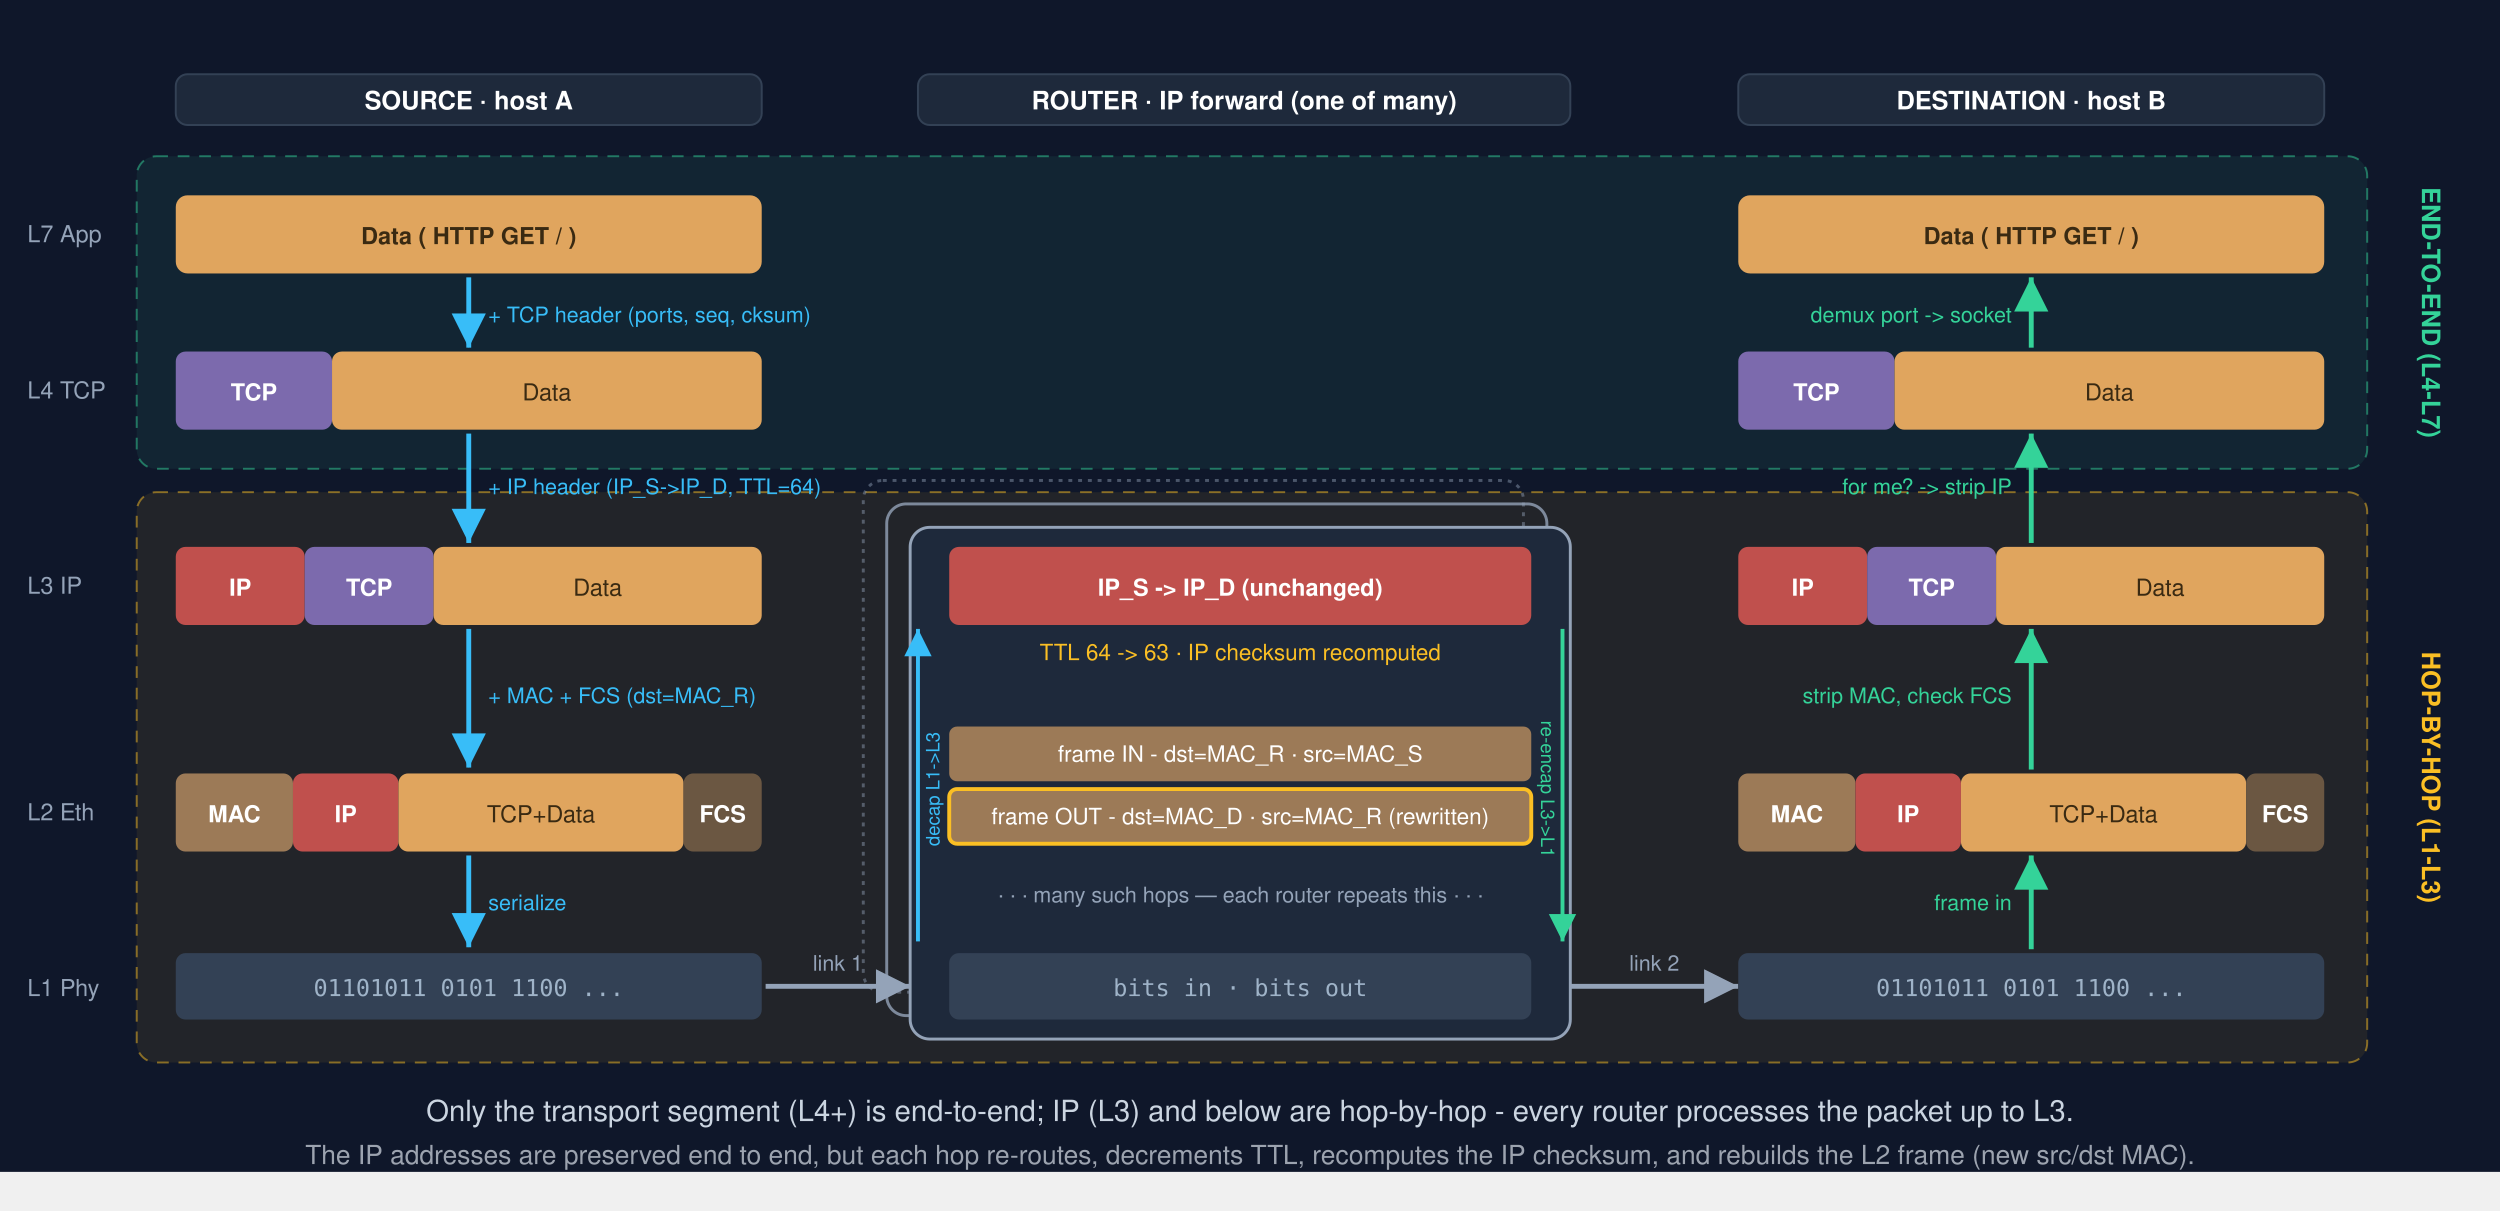
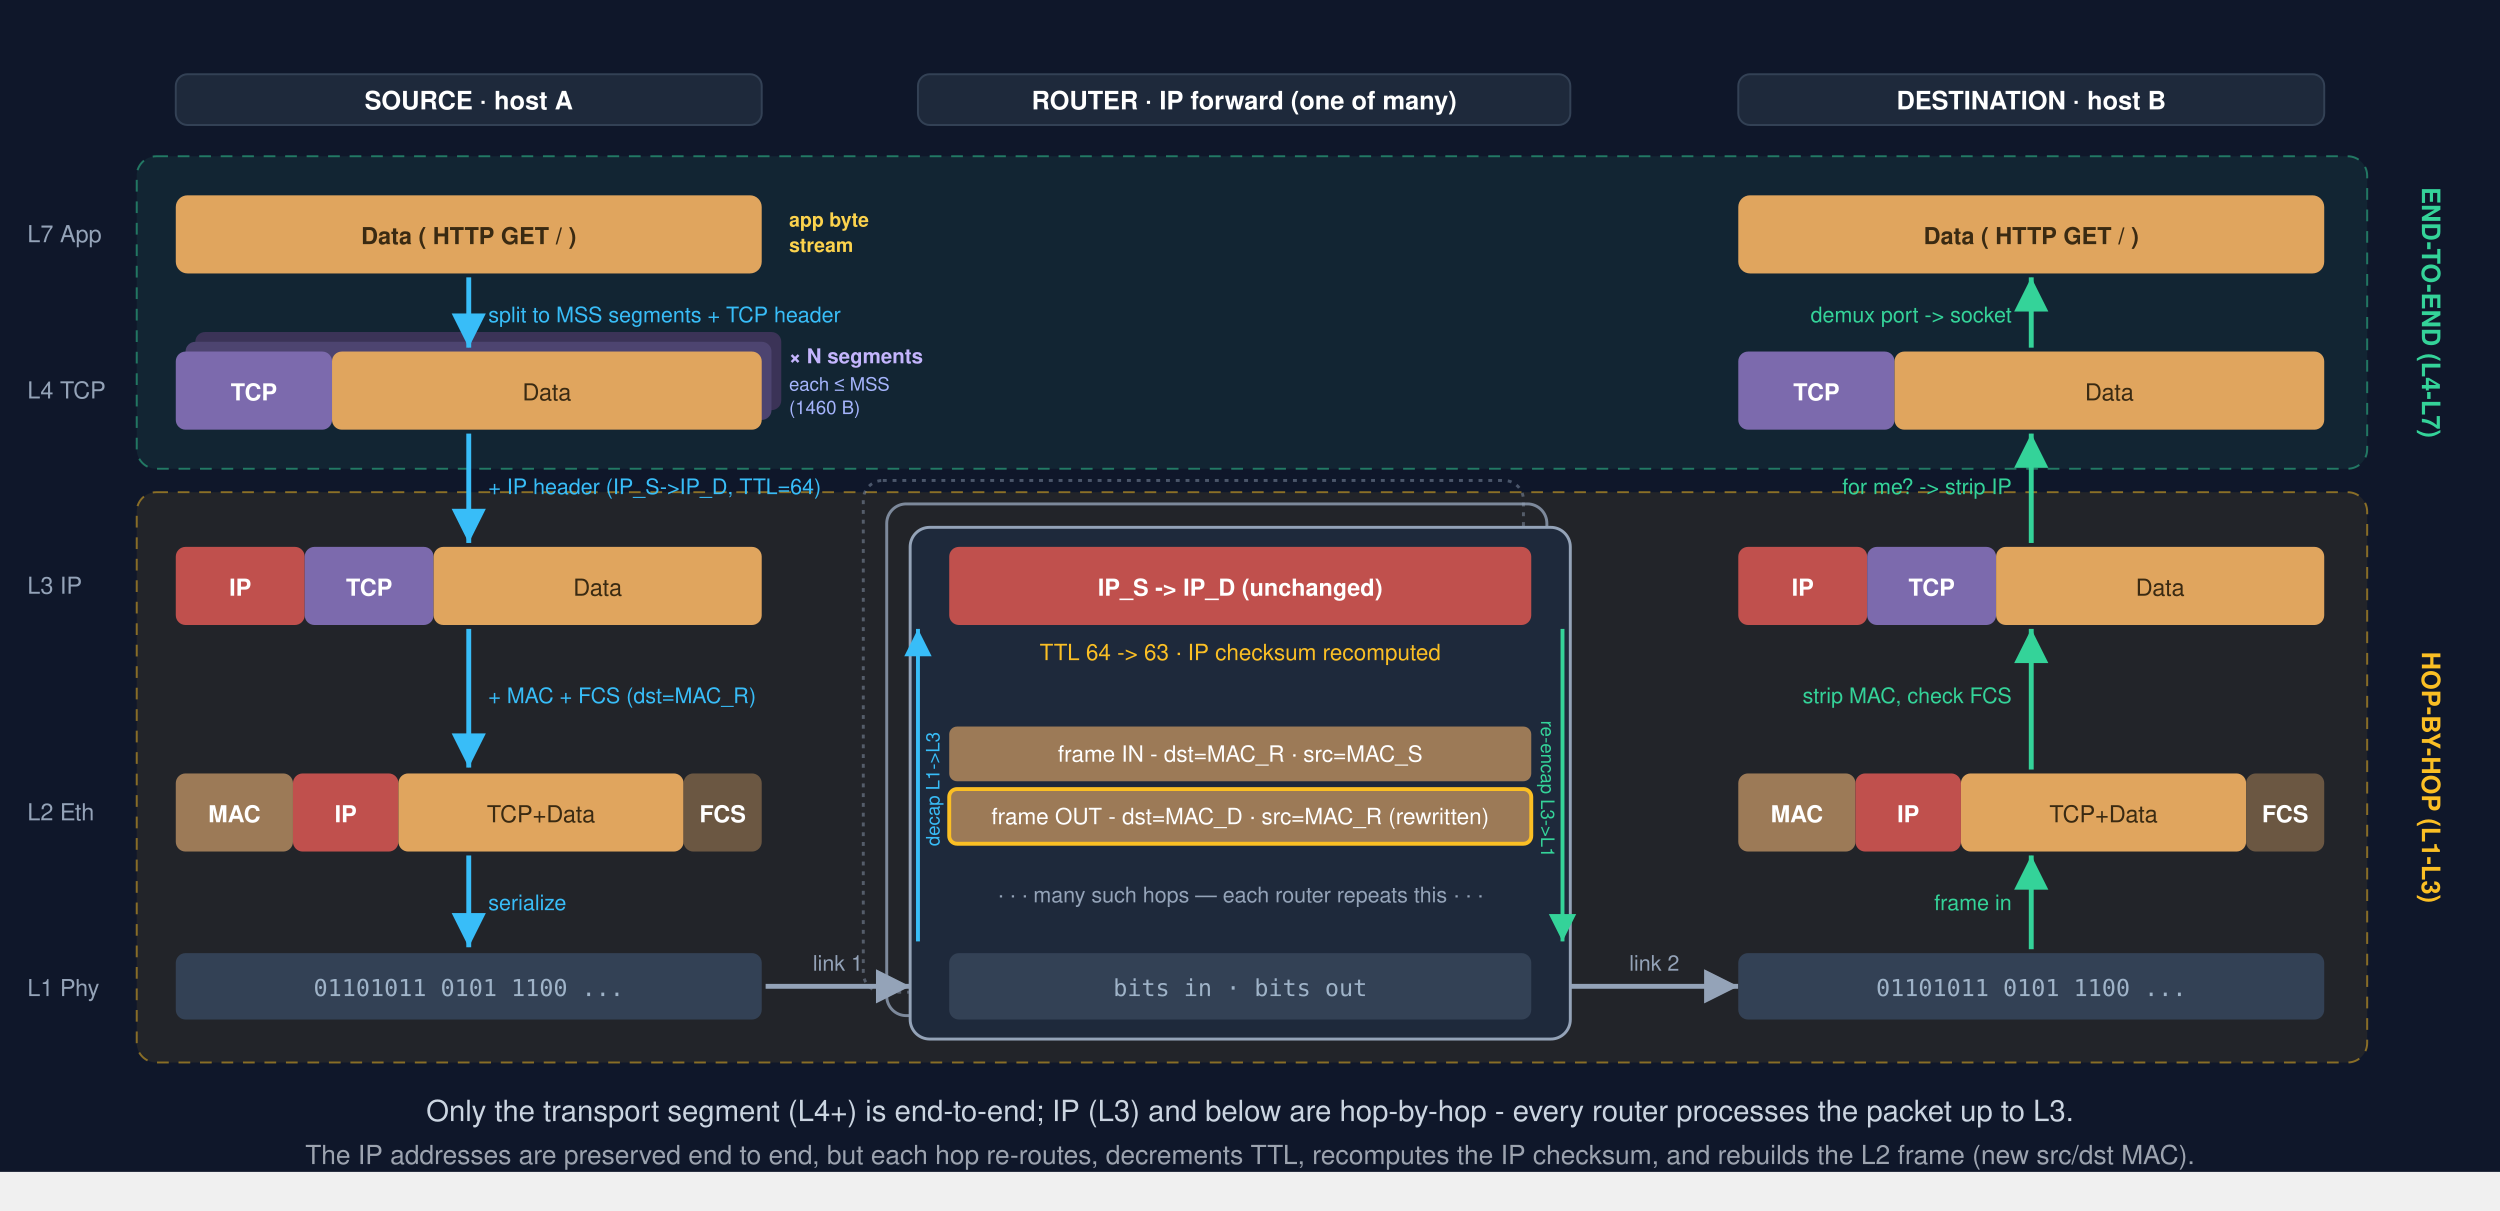
<svg xmlns="http://www.w3.org/2000/svg" viewBox="0 0 1280 620" width="1280" height="620" font-family="Segoe UI, Helvetica, Arial, sans-serif" role="img" aria-label="Encapsulation at the source, IP forwarding at the router, decapsulation at the destination, with end-to-end and hop-by-hop scopes">
  <defs>
    <marker id="ab" markerWidth="9" markerHeight="9" refX="7" refY="3.5" orient="auto">
      <path d="M0,0 L7,3.5 L0,7 z" fill="#38bdf8" />
    </marker>
    <marker id="agr" markerWidth="9" markerHeight="9" refX="7" refY="3.5" orient="auto">
      <path d="M0,0 L7,3.5 L0,7 z" fill="#34d399" />
    </marker>
    <marker id="ag" markerWidth="9" markerHeight="9" refX="7" refY="3.5" orient="auto">
      <path d="M0,0 L7,3.5 L0,7 z" fill="#94a3b8" />
    </marker>
  </defs>
  <rect x="0" y="0" width="1280" height="600" fill="#0f172a" />
  <rect x="70" y="80" width="1142" height="160" rx="10" fill="#34d399" fill-opacity="0.08" stroke="#34d399" stroke-opacity="0.5" stroke-dasharray="6 5" />
  <rect x="70" y="252" width="1142" height="292" rx="10" fill="#fbbf24" fill-opacity="0.08" stroke="#fbbf24" stroke-opacity="0.5" stroke-dasharray="6 5" />
  <text x="1240" y="160" transform="rotate(90 1240 160)" text-anchor="middle" fill="#34d399" font-size="13" font-weight="700">END-TO-END (L4-L7)</text>
  <text x="1240" y="398" transform="rotate(90 1240 398)" text-anchor="middle" fill="#fbbf24" font-size="13" font-weight="700">HOP-BY-HOP (L1-L3)</text>
  <g fill="#94a3b8" font-size="12" text-anchor="start">
    <text x="14" y="124">L7 App</text>
    <text x="14" y="204">L4 TCP</text>
    <text x="14" y="304">L3 IP</text>
    <text x="14" y="420">L2 Eth</text>
    <text x="14" y="510">L1 Phy</text>
  </g>
  <g text-anchor="middle" fill="#fff" font-weight="700" font-size="13">
    <rect x="90" y="38" width="300" height="26" rx="6" fill="#1e293b" stroke="#334155" />
    <text x="240" y="56">SOURCE · host A</text>
    <rect x="470" y="38" width="334" height="26" rx="6" fill="#1e293b" stroke="#334155" />
    <text x="637" y="56">ROUTER · IP forward (one of many)</text>
    <rect x="890" y="38" width="300" height="26" rx="6" fill="#1e293b" stroke="#334155" />
    <text x="1040" y="56">DESTINATION · host B</text>
  </g>
  <g text-anchor="middle" font-weight="700" font-size="12">
    <rect x="90" y="100" width="300" height="40" rx="6" fill="#e0a55e" />
    <text x="240" y="125" fill="#3a2a12">Data ( HTTP GET / )</text>
+     <rect x="100" y="170" width="300" height="40" rx="5" fill="#3b3357" />
+     <rect x="95" y="175" width="300" height="40" rx="5" fill="#4d4470" />
    <rect x="90" y="180" width="80" height="40" rx="5" fill="#7c6aad" />
    <text x="130" y="205" fill="#fff">TCP</text>
    <rect x="170" y="180" width="220" height="40" rx="5" fill="#e0a55e" />
    <text x="280" y="205" fill="#3a2a12" font-weight="400">Data</text>
    <rect x="90" y="280" width="66" height="40" rx="5" fill="#c0504d" />
    <text x="123" y="305" fill="#fff">IP</text>
    <rect x="156" y="280" width="66" height="40" rx="5" fill="#7c6aad" />
    <text x="189" y="305" fill="#fff">TCP</text>
    <rect x="222" y="280" width="168" height="40" rx="5" fill="#e0a55e" />
    <text x="306" y="305" fill="#3a2a12" font-weight="400">Data</text>
    <rect x="90" y="396" width="60" height="40" rx="5" fill="#9c7a57" />
    <text x="120" y="421" fill="#fff">MAC</text>
    <rect x="150" y="396" width="54" height="40" rx="5" fill="#c0504d" />
    <text x="177" y="421" fill="#fff">IP</text>
    <rect x="204" y="396" width="146" height="40" rx="5" fill="#e0a55e" />
    <text x="277" y="421" fill="#3a2a12" font-weight="400">TCP+Data</text>
    <rect x="350" y="396" width="40" height="40" rx="5" fill="#6b5742" />
    <text x="370" y="421" fill="#fff">FCS</text>
    <rect x="90" y="488" width="300" height="34" rx="5" fill="#334155" />
    <text x="240" y="510" fill="#9fb3c8" font-weight="400" font-family="monospace">01101011 0101 1100 ...</text>
  </g>
+   <g text-anchor="start">
+     <text x="404" y="116" fill="#fcd34d" font-size="10" font-weight="700">app byte</text>
+     <text x="404" y="129" fill="#fcd34d" font-size="10" font-weight="700">stream</text>
+     <text x="404" y="186" fill="#c4b5fd" font-size="10.5" font-weight="700">× N segments</text>
+     <text x="404" y="200" fill="#a5b4fc" font-size="9.5">each ≤ MSS</text>
+     <text x="404" y="212" fill="#a5b4fc" font-size="9.5">(1460 B)</text>
+   </g>
  <g font-size="11" fill="#38bdf8" text-anchor="start">
    <line x1="240" y1="142" x2="240" y2="178" stroke="#38bdf8" stroke-width="2.5" marker-end="url(#ab)" />
-     <text x="250" y="165">+ TCP header (ports, seq, cksum)</text>
+     <text x="250" y="165">split to MSS segments + TCP header</text>
    <line x1="240" y1="222" x2="240" y2="278" stroke="#38bdf8" stroke-width="2.5" marker-end="url(#ab)" />
    <text x="250" y="253">+ IP header (IP_S-&gt;IP_D, TTL=64)</text>
    <line x1="240" y1="322" x2="240" y2="393" stroke="#38bdf8" stroke-width="2.5" marker-end="url(#ab)" />
    <text x="250" y="360">+ MAC + FCS (dst=MAC_R)</text>
    <line x1="240" y1="438" x2="240" y2="485" stroke="#38bdf8" stroke-width="2.5" marker-end="url(#ab)" />
    <text x="250" y="466">serialize</text>
  </g>
  <line x1="392" y1="505" x2="466" y2="505" stroke="#94a3b8" stroke-width="2.5" marker-end="url(#ag)" />
  <text x="429" y="497" text-anchor="middle" fill="#94a3b8" font-size="11">link 1</text>
  <rect x="442" y="246" width="338" height="262" rx="10" fill="none" stroke="#94a3b8" stroke-width="1.5" stroke-opacity="0.45" stroke-dasharray="2 3" />
  <rect x="454" y="258" width="338" height="262" rx="10" fill="none" stroke="#94a3b8" stroke-width="1.5" stroke-opacity="0.8" />
  <rect x="466" y="270" width="338" height="262" rx="10" fill="#1e293b" stroke="#94a3b8" stroke-width="1.5" />
  <g text-anchor="middle" font-size="12">
    <rect x="486" y="280" width="298" height="40" rx="5" fill="#c0504d" />
    <text x="635" y="305" fill="#fff" font-weight="700">IP_S -&gt; IP_D   (unchanged)</text>
    <text x="635" y="338" fill="#fbbf24" font-size="11.5">TTL 64 -&gt; 63 · IP checksum recomputed</text>
    <rect x="486" y="372" width="298" height="28" rx="4" fill="#9c7a57" />
    <text x="635" y="390" fill="#fff" font-size="11.5">frame IN - dst=MAC_R · src=MAC_S</text>
    <rect x="486" y="404" width="298" height="28" rx="4" fill="#9c7a57" stroke="#fbbf24" stroke-width="2" />
    <text x="635" y="422" fill="#fff" font-size="11.5">frame OUT - dst=MAC_D · src=MAC_R (rewritten)</text>
    <rect x="486" y="488" width="298" height="34" rx="5" fill="#334155" />
    <text x="635" y="510" fill="#9fb3c8" font-family="monospace">bits in  ·  bits out</text>
  </g>
  <line x1="470" y1="482" x2="470" y2="322" stroke="#38bdf8" stroke-width="2" marker-end="url(#ab)" />
  <text x="481" y="404" text-anchor="middle" fill="#38bdf8" font-size="9.5" transform="rotate(-90 481 404)">decap L1-&gt;L3</text>
  <line x1="800" y1="322" x2="800" y2="482" stroke="#34d399" stroke-width="2" marker-end="url(#agr)" />
  <text x="789" y="404" text-anchor="middle" fill="#34d399" font-size="9.5" transform="rotate(90 789 404)">re-encap L3-&gt;L1</text>
  <text x="635" y="462" text-anchor="middle" fill="#94a3b8" font-size="11">· · ·  many such hops — each router repeats this  · · ·</text>
  <line x1="804" y1="505" x2="890" y2="505" stroke="#94a3b8" stroke-width="2.5" marker-end="url(#ag)" />
  <text x="847" y="497" text-anchor="middle" fill="#94a3b8" font-size="11">link 2</text>
  <g text-anchor="middle" font-weight="700" font-size="12">
    <rect x="890" y="488" width="300" height="34" rx="5" fill="#334155" />
    <text x="1040" y="510" fill="#9fb3c8" font-weight="400" font-family="monospace">01101011 0101 1100 ...</text>
    <rect x="890" y="396" width="60" height="40" rx="5" fill="#9c7a57" />
    <text x="920" y="421" fill="#fff">MAC</text>
    <rect x="950" y="396" width="54" height="40" rx="5" fill="#c0504d" />
    <text x="977" y="421" fill="#fff">IP</text>
    <rect x="1004" y="396" width="146" height="40" rx="5" fill="#e0a55e" />
    <text x="1077" y="421" fill="#3a2a12" font-weight="400">TCP+Data</text>
    <rect x="1150" y="396" width="40" height="40" rx="5" fill="#6b5742" />
    <text x="1170" y="421" fill="#fff">FCS</text>
    <rect x="890" y="280" width="66" height="40" rx="5" fill="#c0504d" />
    <text x="923" y="305" fill="#fff">IP</text>
    <rect x="956" y="280" width="66" height="40" rx="5" fill="#7c6aad" />
    <text x="989" y="305" fill="#fff">TCP</text>
    <rect x="1022" y="280" width="168" height="40" rx="5" fill="#e0a55e" />
    <text x="1106" y="305" fill="#3a2a12" font-weight="400">Data</text>
    <rect x="890" y="180" width="80" height="40" rx="5" fill="#7c6aad" />
    <text x="930" y="205" fill="#fff">TCP</text>
    <rect x="970" y="180" width="220" height="40" rx="5" fill="#e0a55e" />
    <text x="1080" y="205" fill="#3a2a12" font-weight="400">Data</text>
    <rect x="890" y="100" width="300" height="40" rx="6" fill="#e0a55e" />
    <text x="1040" y="125" fill="#3a2a12">Data ( HTTP GET / )</text>
  </g>
  <g font-size="11" fill="#34d399" text-anchor="end">
    <line x1="1040" y1="486" x2="1040" y2="438" stroke="#34d399" stroke-width="2.5" marker-end="url(#agr)" />
    <text x="1030" y="466">frame in</text>
    <line x1="1040" y1="394" x2="1040" y2="322" stroke="#34d399" stroke-width="2.5" marker-end="url(#agr)" />
    <text x="1030" y="360">strip MAC, check FCS</text>
    <line x1="1040" y1="278" x2="1040" y2="222" stroke="#34d399" stroke-width="2.5" marker-end="url(#agr)" />
    <text x="1030" y="253">for me? -&gt; strip IP</text>
    <line x1="1040" y1="178" x2="1040" y2="142" stroke="#34d399" stroke-width="2.5" marker-end="url(#agr)" />
    <text x="1030" y="165">demux port -&gt; socket</text>
  </g>
  <text x="640" y="574" text-anchor="middle" fill="#cbd5e1" font-size="15">Only the transport segment (L4+) is end-to-end; IP (L3) and below are hop-by-hop - every router processes the packet up to L3.</text>
  <text x="640" y="596" text-anchor="middle" fill="#9ca3af" font-size="13.5">The IP addresses are preserved end to end, but each hop re-routes, decrements TTL, recomputes the IP checksum, and rebuilds the L2 frame (new src/dst MAC).</text>
</svg>
